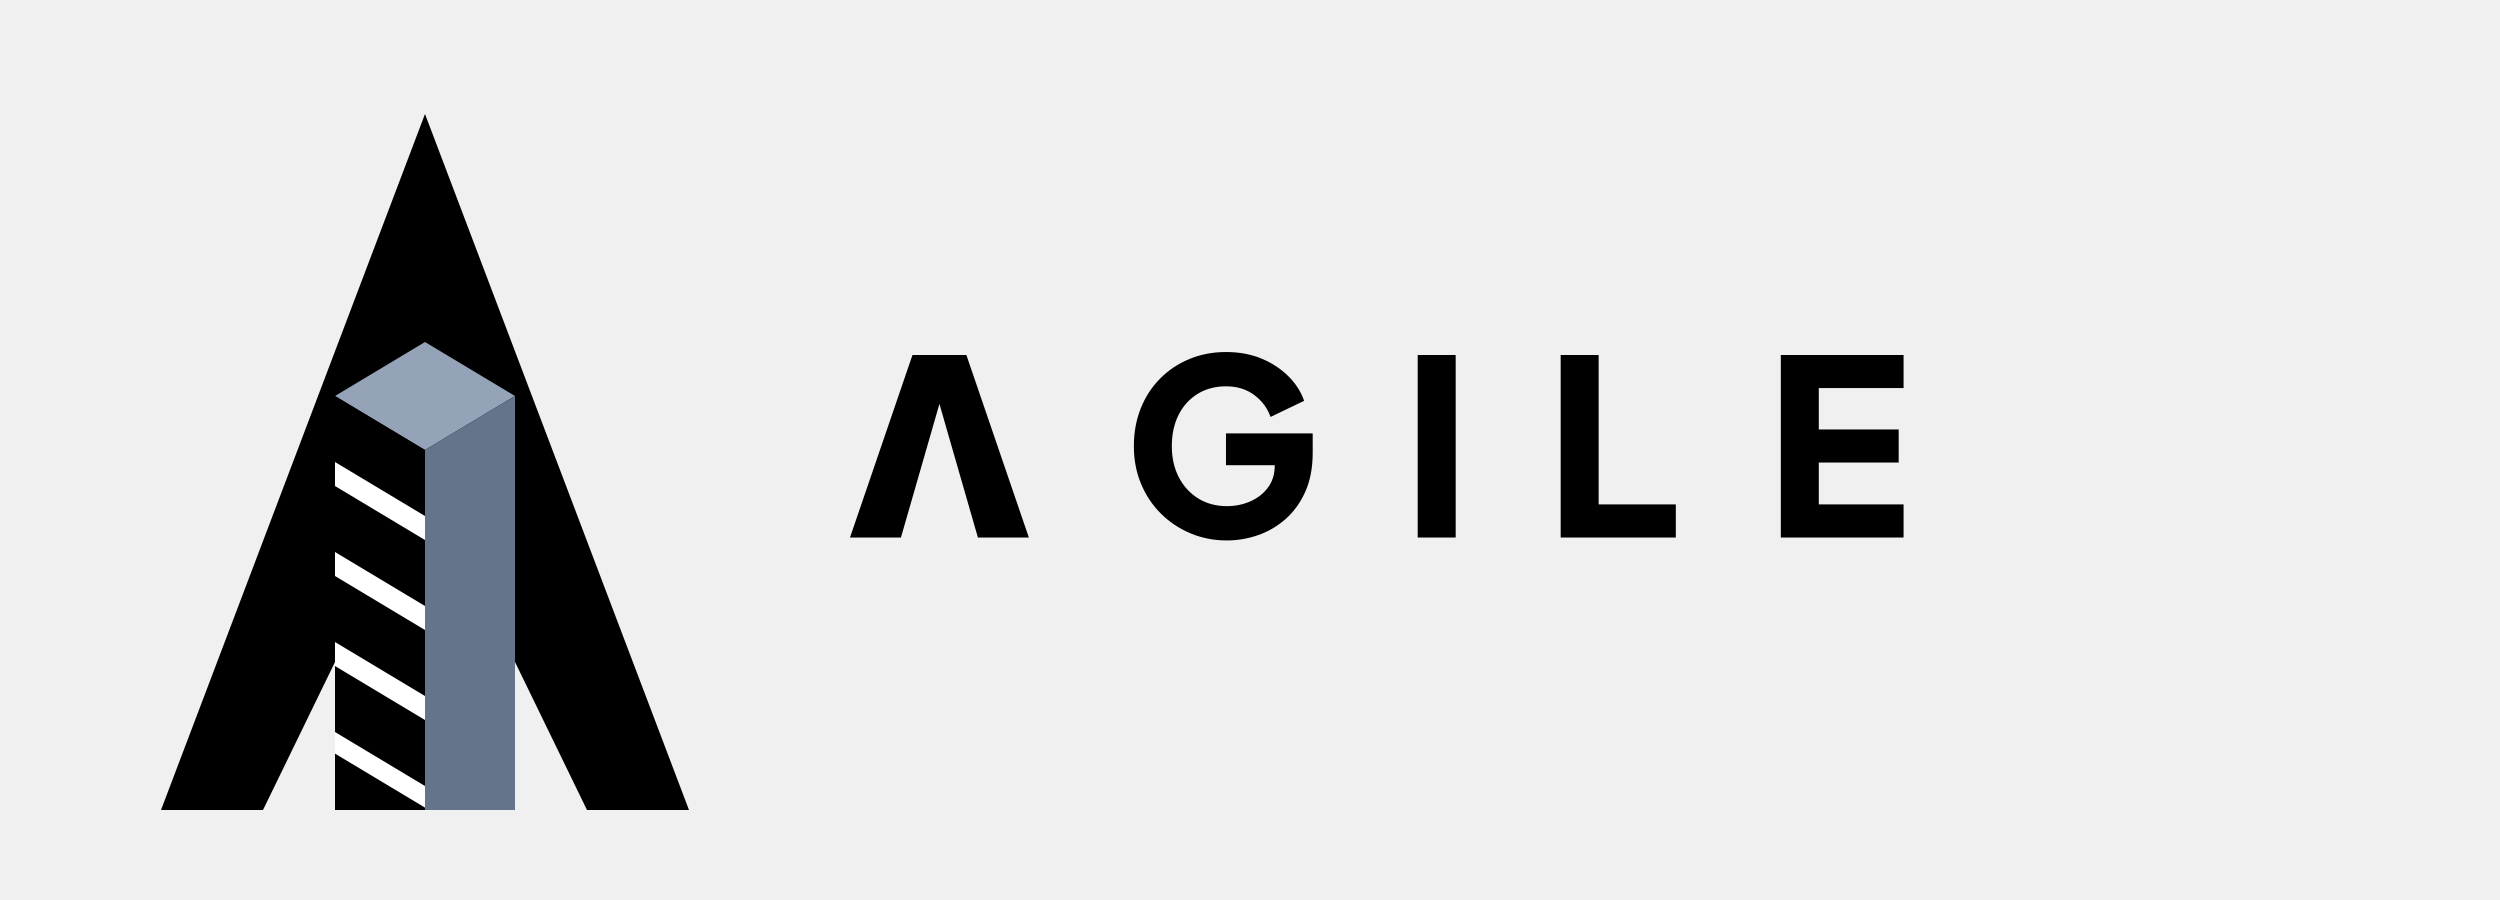
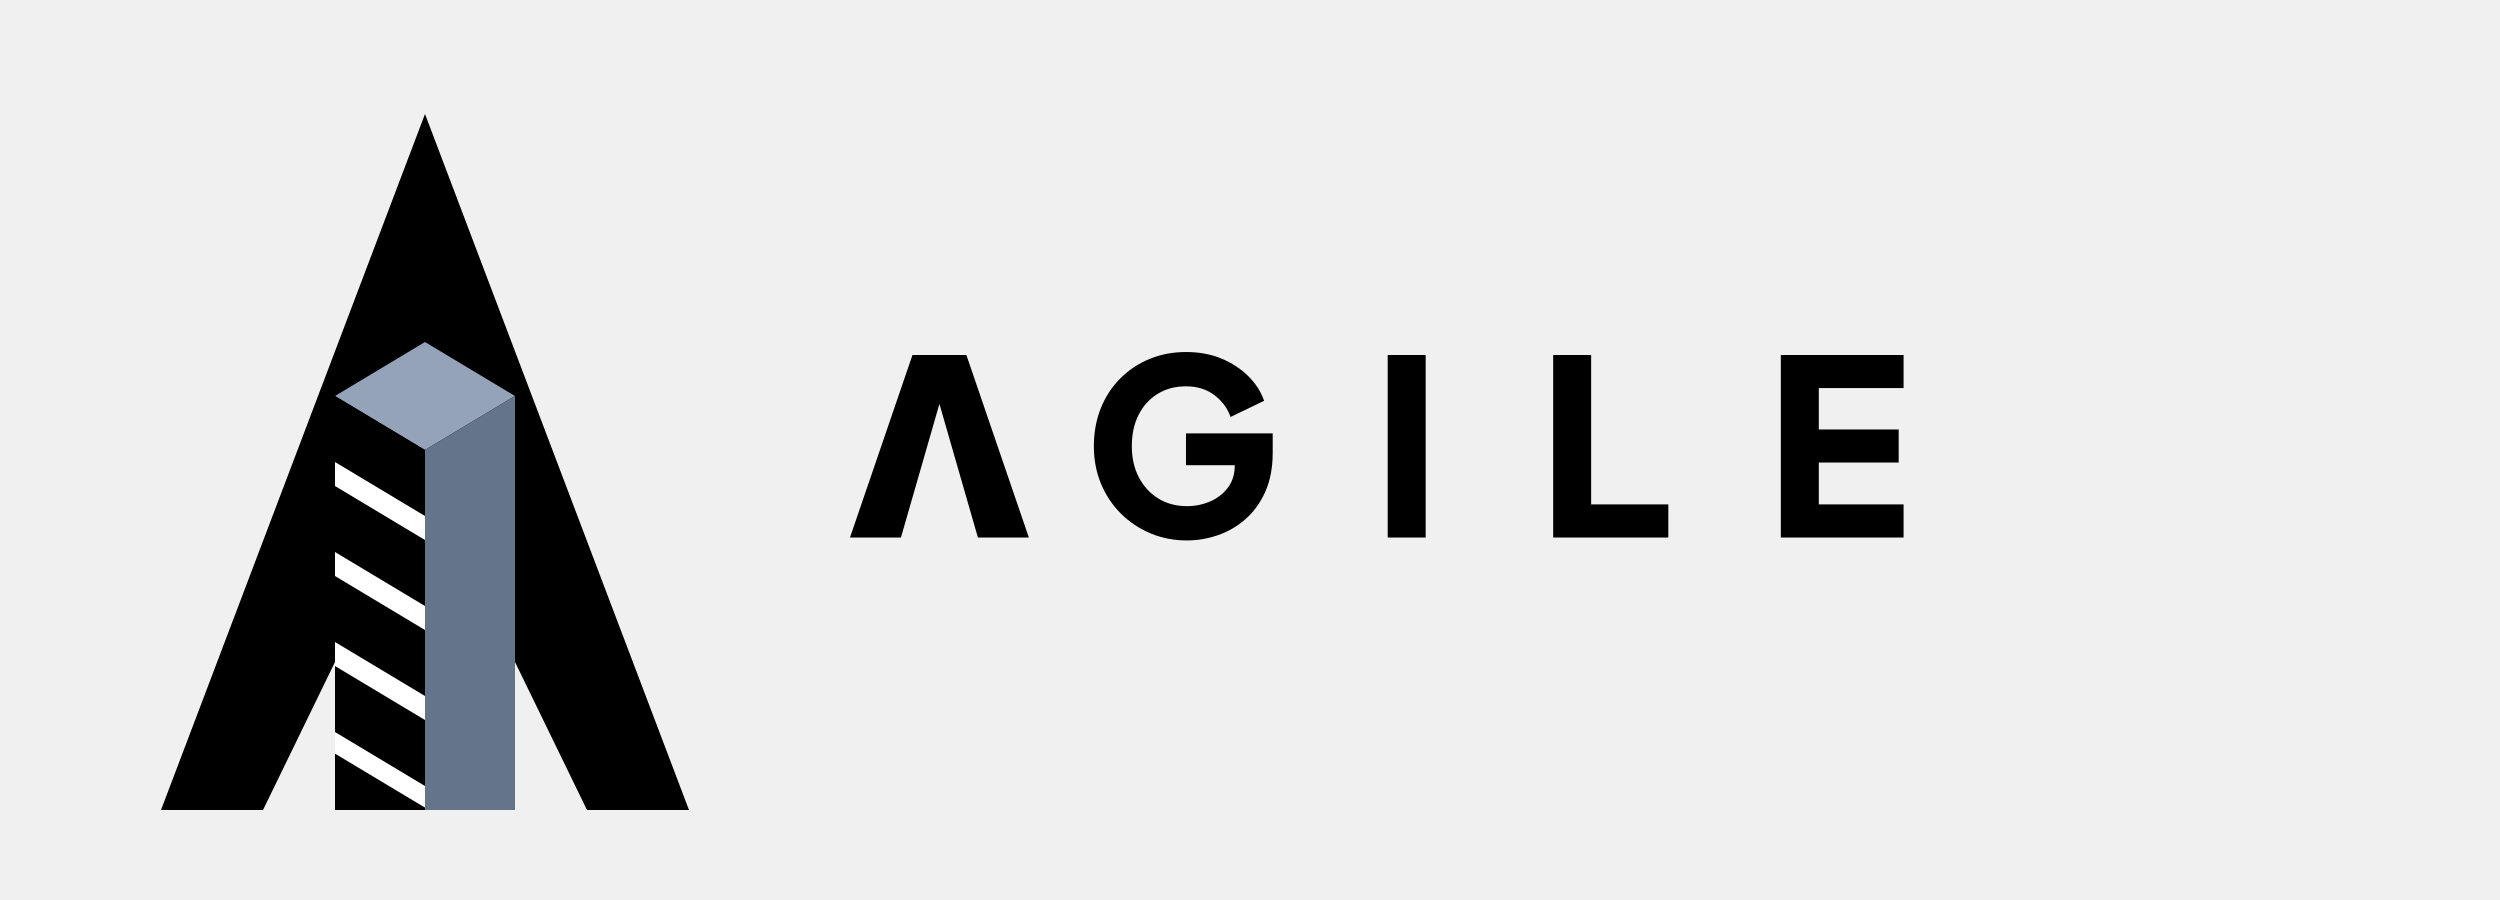
<svg xmlns="http://www.w3.org/2000/svg" viewBox="0 0 1000 360" width="1000" height="360">
  <g id="agile-symbol" transform="translate(170, 180) scale(0.48) translate(-400, -380)">
    <polygon points="400,100 620,680 535,680 445,495 355,495 265,680 180,680" fill="#000000" />
    <polygon points="400,290 475,335 400,380 325,335" fill="#94A3B8" />
    <polygon points="325,335 400,380 400,680 325,680" fill="#000000" />
    <polygon points="400,380 475,335 475,680 400,680" fill="#64748B" />
    <polygon points="325,390 400,435 400,455 325,410" fill="#FFFFFF" />
    <polygon points="325,465 400,510 400,530 325,485" fill="#FFFFFF" />
    <polygon points="325,540 400,585 400,605 325,560" fill="#FFFFFF" />
    <polygon points="325,615 400,660 400,678 325,633" fill="#FFFFFF" />
  </g>
-   <path id="agile-wordmark" d="M 340.00 215.00 L 364.99 141.99 L 386.55 141.99 L 411.54 215.00 L 391.16 215.00 L 375.77 161.56 L 360.38 215.00 Z M490.78 216.18Q482.94 216.18 476.18 213.33Q469.42 210.49 464.32 205.40Q459.22 200.30 456.38 193.44Q453.54 186.58 453.54 178.45Q453.54 170.31 456.28 163.40Q459.03 156.49 464.03 151.45Q469.02 146.40 475.74 143.61Q482.45 140.81 490.39 140.81Q498.33 140.81 504.65 143.46Q510.97 146.11 515.38 150.52Q519.79 154.93 521.65 160.32L508.22 166.78Q506.36 161.49 501.71 158.01Q497.05 154.53 490.39 154.53Q483.92 154.53 479.02 157.57Q474.12 160.61 471.43 165.95Q468.73 171.29 468.73 178.45Q468.73 185.60 471.57 190.99Q474.41 196.38 479.36 199.42Q484.31 202.46 490.78 202.46Q495.78 202.46 500.14 200.54Q504.50 198.63 507.19 195.01Q509.89 191.38 509.89 186.29L509.89 186.09L490.39 186.09L490.39 173.35L525.08 173.35L525.08 181.09Q525.08 190.01 522.14 196.63Q519.20 203.24 514.25 207.60Q509.30 211.96 503.18 214.07Q497.05 216.18 490.78 216.18 M582.27 215L567.08 215L567.08 141.99L582.27 141.99 M670.33 215L624.27 215L624.27 141.99L639.46 141.99L639.46 201.77L670.33 201.77 M761.43 215L712.33 215L712.33 141.99L761.43 141.99L761.43 155.22L727.52 155.22L727.52 171.78L759.47 171.78L759.47 185.01L727.52 185.01L727.52 201.77L761.43 201.77" fill="#000000" />
+   <path id="agile-wordmark" d="M 340.00 215.00 L 364.99 141.99 L 386.55 141.99 L 411.54 215.00 L 391.16 215.00 L 375.77 161.56 L 360.38 215.00 Z M 474.78 216.18 L 474.78 216.18 Q 466.94 216.18 460.18 213.33 Q 453.42 210.49 448.32 205.40 Q 443.22 200.30 440.38 193.44 Q 437.54 186.58 437.54 178.45 L 437.54 178.45 Q 437.54 170.31 440.28 163.40 Q 443.03 156.49 448.03 151.45 Q 453.02 146.40 459.74 143.61 Q 466.45 140.81 474.39 140.81 L 474.39 140.81 Q 482.33 140.81 488.65 143.46 Q 494.97 146.11 499.38 150.52 Q 503.79 154.93 505.65 160.32 L 505.65 160.32 L 492.22 166.78 Q 490.36 161.49 485.71 158.01 Q 481.05 154.53 474.39 154.53 L 474.39 154.53 Q 467.92 154.53 463.02 157.57 Q 458.12 160.61 455.43 165.95 Q 452.73 171.29 452.73 178.45 L 452.73 178.45 Q 452.73 185.60 455.57 190.99 Q 458.41 196.38 463.36 199.42 Q 468.31 202.46 474.78 202.46 L 474.78 202.46 Q 479.78 202.46 484.14 200.54 Q 488.50 198.63 491.19 195.01 Q 493.89 191.38 493.89 186.29 L 493.89 186.29 L 493.89 186.09 L 474.39 186.09 L 474.39 173.35 L 509.08 173.35 L 509.08 181.09 Q 509.08 190.01 506.14 196.63 Q 503.20 203.24 498.25 207.60 Q 493.30 211.96 487.18 214.07 Q 481.05 216.18 474.78 216.18 M 570.27 215.00 L 555.08 215.00 L 555.08 141.99 L 570.27 141.99 L 570.27 215.00 M 667.33 215.00 L 621.27 215.00 L 621.27 141.99 L 636.46 141.99 L 636.46 201.77 L 667.33 201.77 L 667.33 215.00 M 761.43 215.00 L 712.33 215.00 L 712.33 141.99 L 761.43 141.99 L 761.43 155.22 L 727.52 155.22 L 727.52 171.78 L 759.47 171.78 L 759.47 185.01 L 727.52 185.01 L 727.52 201.77 L 761.43 201.77 L 761.43 215.00" fill="#000000" />
</svg>
